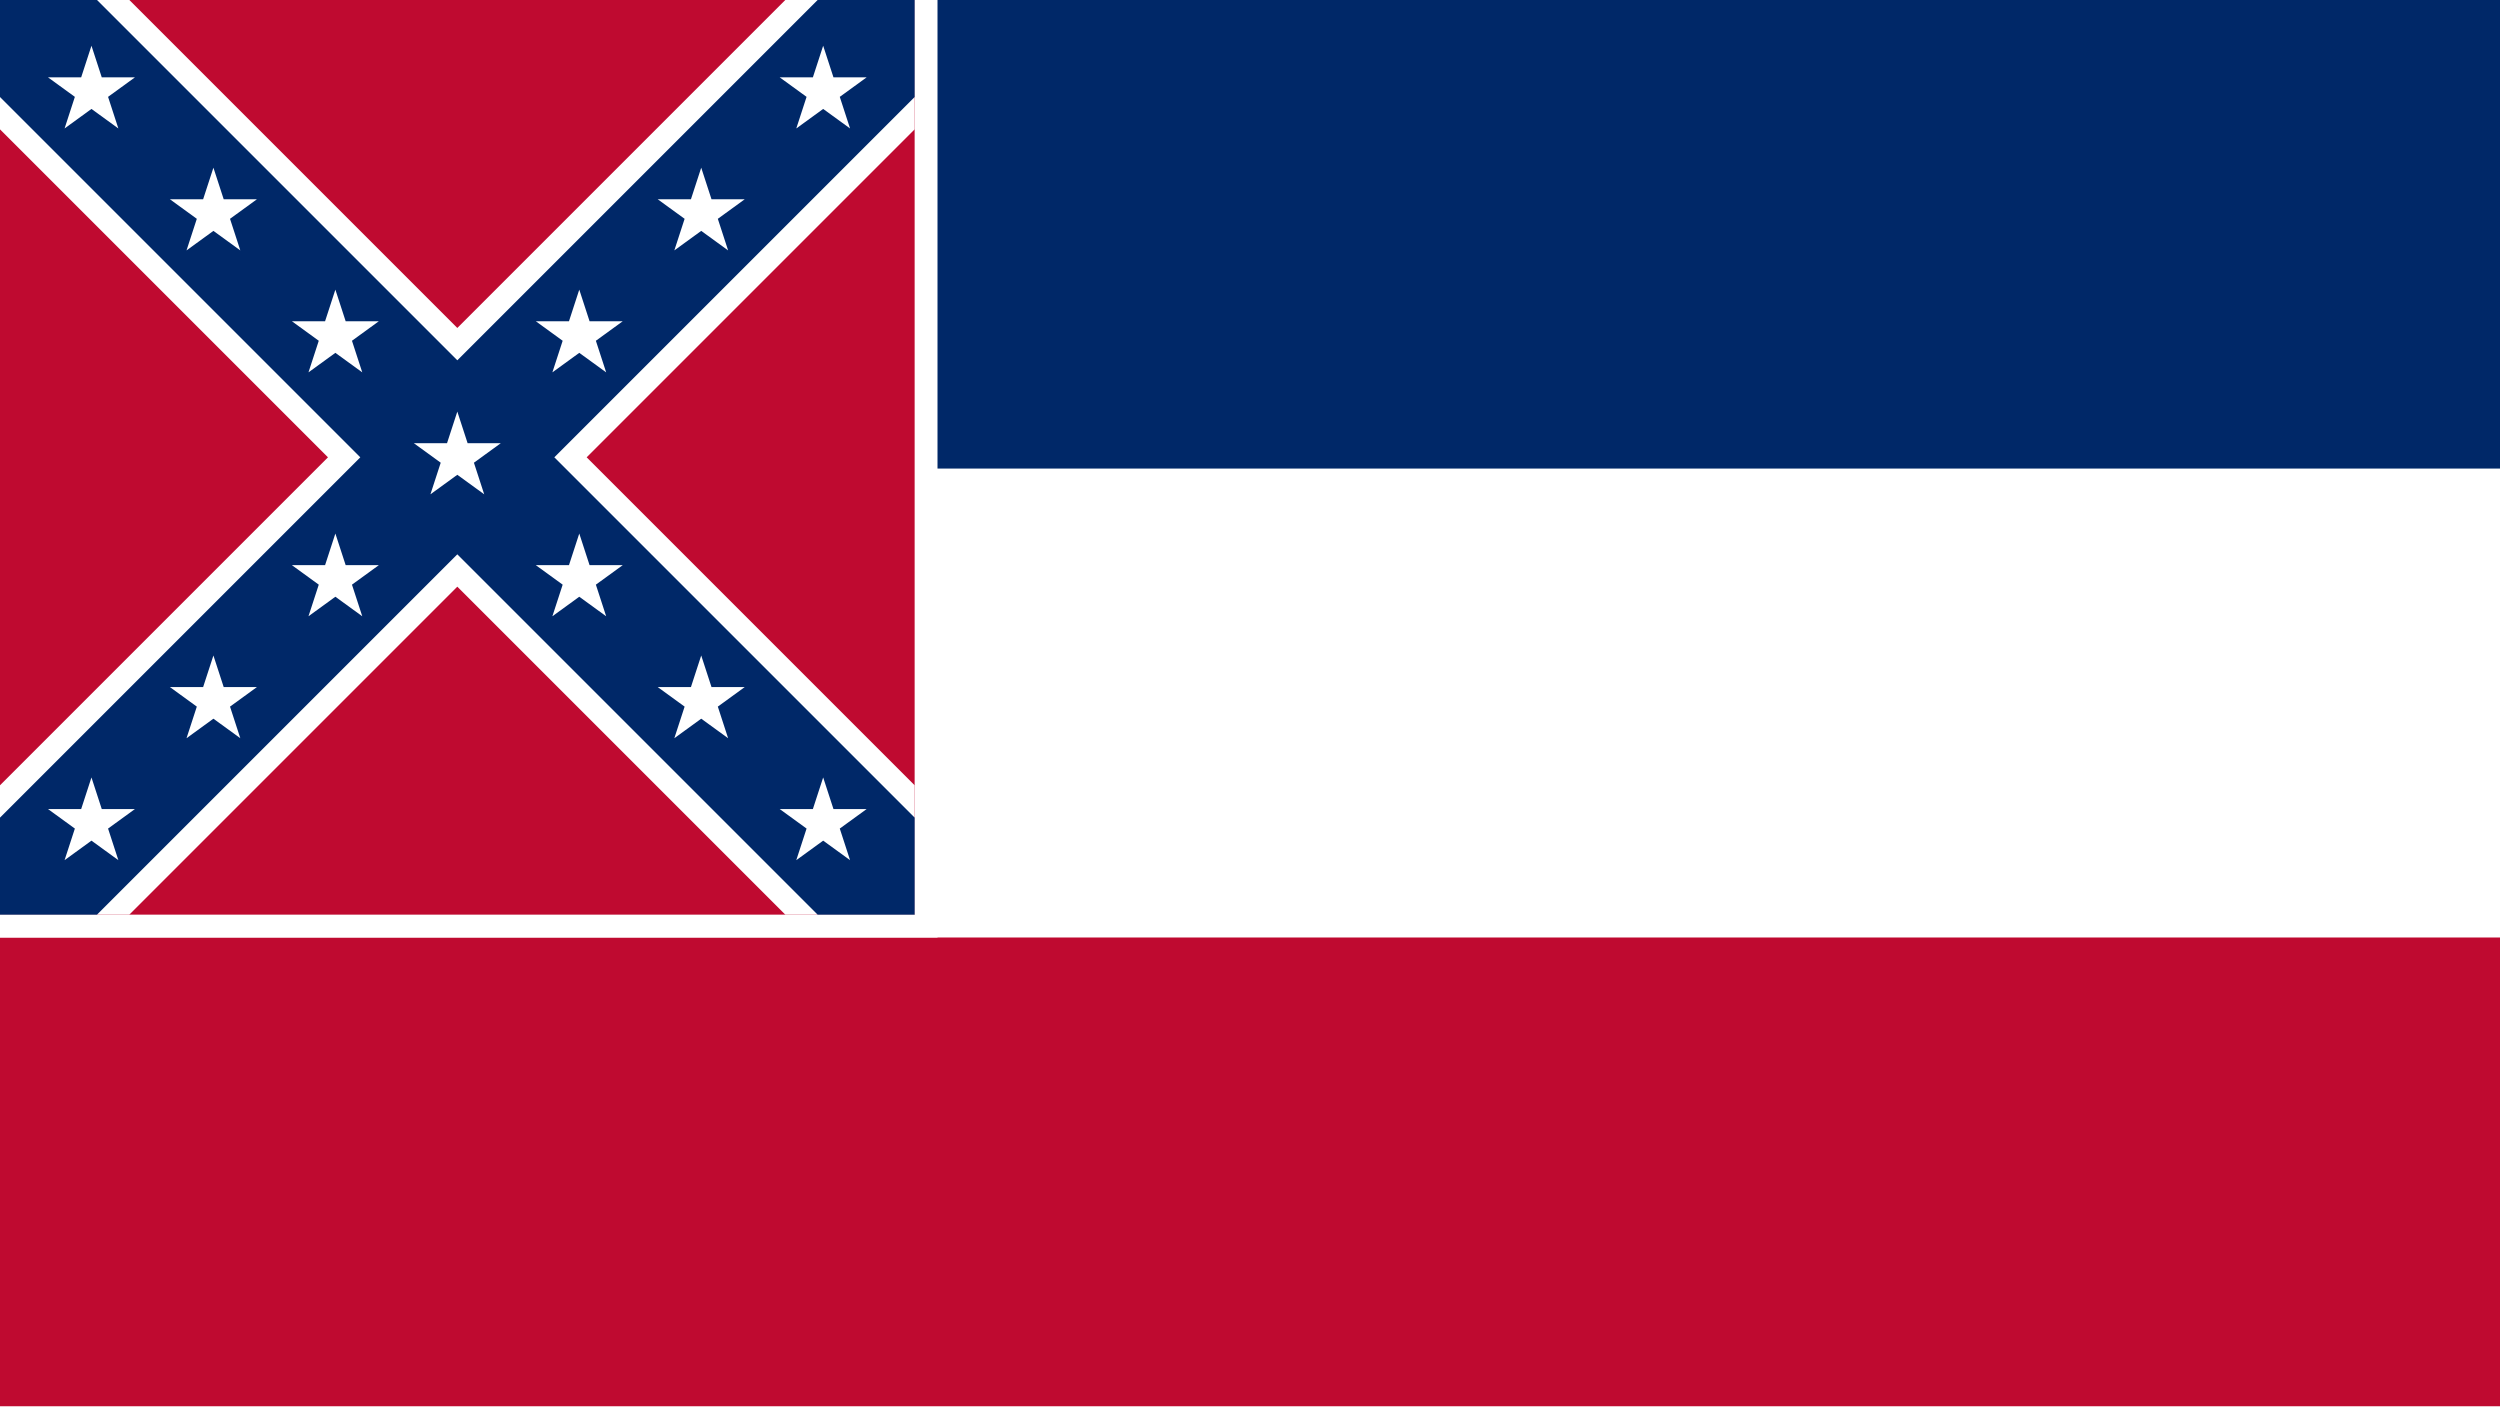
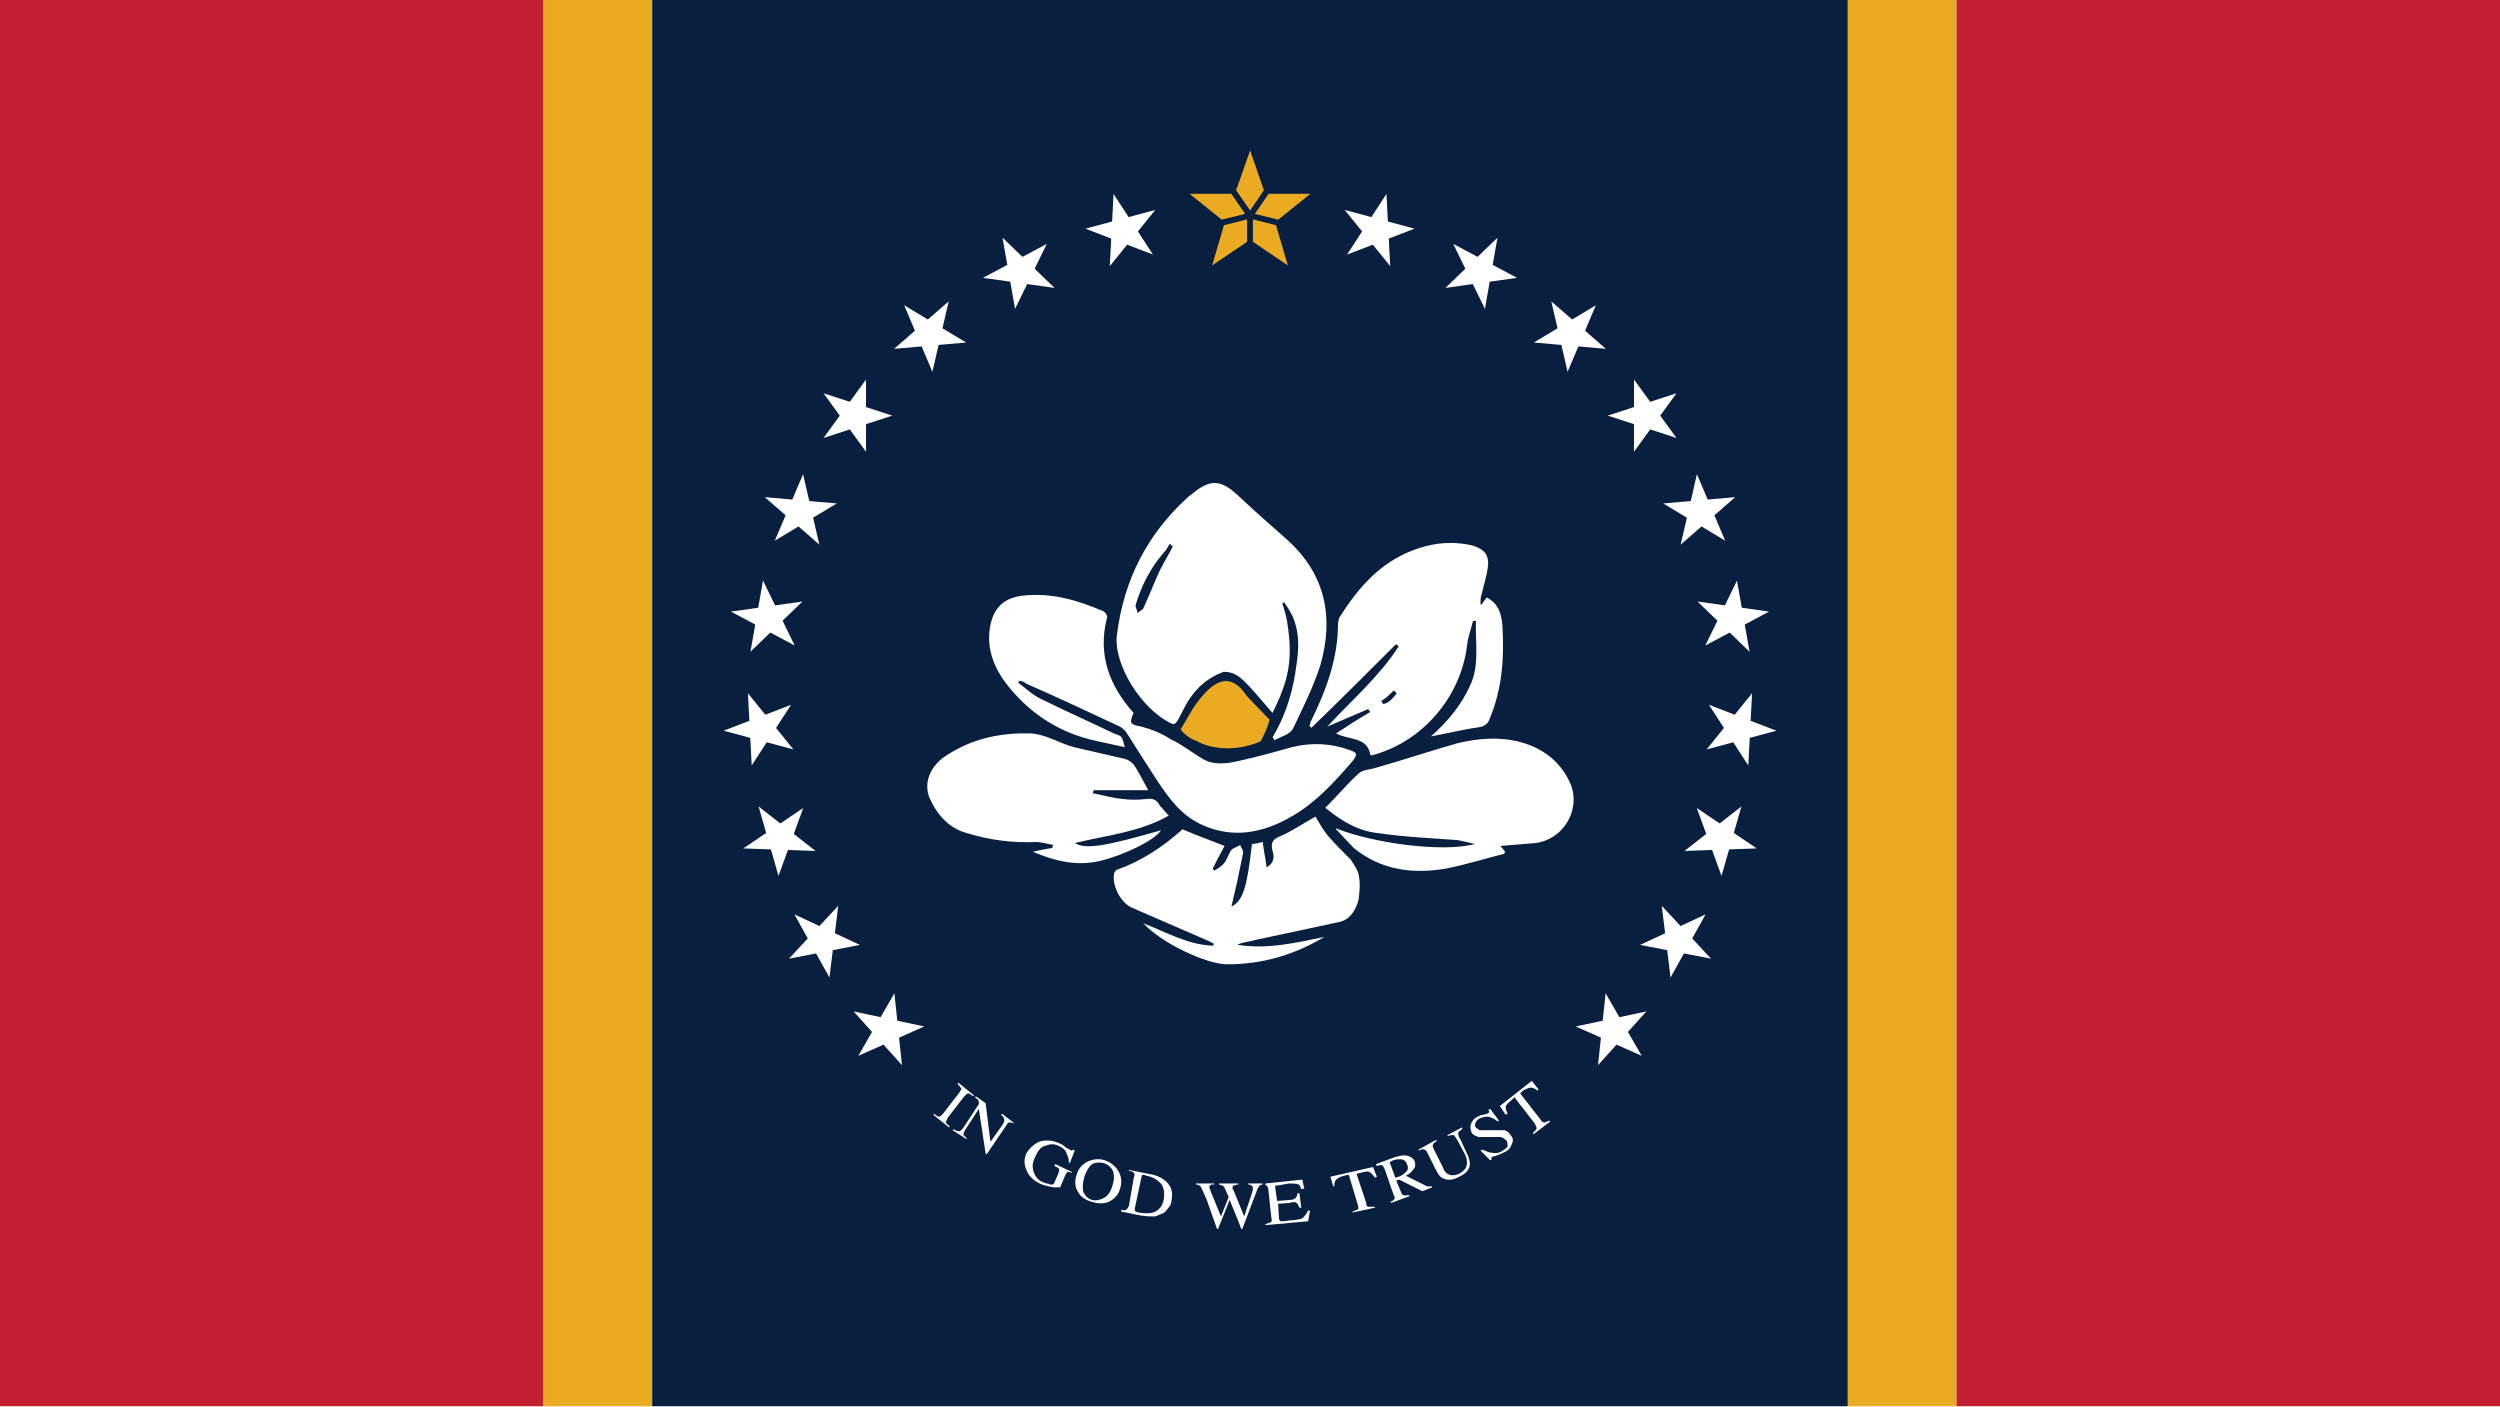
<svg xmlns="http://www.w3.org/2000/svg" xmlns:xlink="http://www.w3.org/1999/xlink" version="1.1" width="640" height="360" viewBox="0 0 640 360">
  <style>
- .blue{fill:rgb(0,40,104);}
- .red{fill:rgb(191,10,48);}
+ .blue{fill:rgb(8,31,64);}
+ .red{fill:rgb(194,31,50);}
.white{fill:rgb(255,255,255);}
+ .yellow{fill:rgb(234,171,34);}
</style>
  <defs>
+     <path id="magnolia" d="M -0.222 0.162 C -0.214 0.16 -0.208 0.159 -0.202 0.158 C -0.202 0.157 -0.202 0.156 -0.201 0.155 C -0.207 0.154 -0.213 0.152 -0.219 0.152 C -0.243 0.153 -0.266 0.15 -0.289 0.143 C -0.308 0.138 -0.32 0.124 -0.328 0.106 C -0.333 0.092 -0.328 0.077 -0.314 0.066 C -0.287 0.047 -0.257 0.04 -0.224 0.041 C -0.208 0.042 -0.195 0.051 -0.18 0.055 C -0.163 0.059 -0.145 0.063 -0.128 0.067 C -0.124 0.068 -0.12 0.071 -0.118 0.074 C -0.113 0.082 -0.109 0.09 -0.104 0.099 C -0.123 0.099 -0.142 0.099 -0.16 0.099 C -0.16 0.1 -0.16 0.101 -0.161 0.102 C -0.151 0.104 -0.141 0.107 -0.13 0.108 C -0.123 0.109 -0.114 0.109 -0.106 0.108 C -0.099 0.107 -0.095 0.109 -0.092 0.115 C -0.089 0.118 -0.087 0.121 -0.083 0.125 C -0.113 0.142 -0.146 0.145 -0.179 0.153 C -0.168 0.16 -0.147 0.156 -0.091 0.14 C -0.097 0.15 -0.128 0.165 -0.152 0.171 C -0.176 0.177 -0.198 0.172 -0.222 0.162 Z M -0.069 0.139 C -0.055 0.145 -0.041 0.15 -0.026 0.156 C -0.03 0.163 -0.034 0.171 -0.038 0.179 C -0.038 0.18 -0.037 0.181 -0.036 0.181 C -0.033 0.179 -0.029 0.177 -0.026 0.173 C -0.023 0.169 -0.022 0.164 -0.019 0.16 C -0.017 0.158 -0.013 0.157 -0.01 0.155 C -0.009 0.158 -0.007 0.16 -0.007 0.163 C -0.009 0.173 -0.011 0.182 -0.013 0.192 C -0.015 0.201 -0.017 0.209 -0.019 0.218 C -0.007 0.212 -0.003 0.198 0.002 0.154 C 0.005 0.154 0.008 0.153 0.013 0.152 C 0.014 0.161 0.016 0.169 0.017 0.178 C 0.025 0.173 0.025 0.167 0.023 0.161 C 0.021 0.153 0.023 0.149 0.031 0.146 C 0.043 0.141 0.054 0.133 0.067 0.126 C 0.071 0.133 0.075 0.14 0.08 0.146 C 0.087 0.154 0.095 0.162 0.103 0.17 C 0.106 0.175 0.11 0.18 0.111 0.185 C 0.113 0.194 0.112 0.203 0.111 0.211 C 0.108 0.222 0.102 0.232 0.09 0.234 C 0.062 0.24 0.034 0.246 0.006 0.252 C -2.9999763E-4 0.254 -0.007 0.254 -0.013 0.257 C 0.017 0.262 0.047 0.255 0.076 0.249 C 0.046 0.267 0.013 0.277 -0.023 0.277 C -0.045 0.277 -0.091 0.255 -0.109 0.235 C -0.084 0.245 -0.063 0.257 -0.038 0.258 C -0.037 0.257 -0.037 0.256 -0.037 0.256 C -0.039 0.255 -0.042 0.253 -0.045 0.252 C -0.07 0.241 -0.096 0.23 -0.121 0.219 C -0.132 0.214 -0.141 0.197 -0.139 0.185 C -0.139 0.183 -0.137 0.18 -0.135 0.18 C -0.11 0.171 -0.088 0.156 -0.069 0.139 Z M 0.088 0.138 C 0.125 0.153 0.197 0.163 0.23 0.154 C 0.225 0.153 0.218 0.151 0.212 0.15 C 0.186 0.148 0.159 0.147 0.132 0.143 C 0.111 0.141 0.094 0.131 0.077 0.117 C 0.089 0.105 0.1 0.092 0.111 0.082 C 0.115 0.078 0.123 0.078 0.129 0.076 C 0.157 0.068 0.184 0.059 0.212 0.051 C 0.233 0.046 0.255 0.044 0.277 0.05 C 0.299 0.056 0.316 0.069 0.326 0.089 C 0.34 0.116 0.322 0.149 0.292 0.153 C 0.281 0.154 0.269 0.155 0.256 0.156 C 0.258 0.158 0.259 0.16 0.261 0.162 C 0.26 0.163 0.26 0.163 0.26 0.164 C 0.24 0.169 0.221 0.175 0.201 0.179 C 0.167 0.185 0.134 0.181 0.106 0.158 C 0.1 0.152 0.094 0.145 0.088 0.139 Z M 0.228 -0.074 C 0.226 -0.066 0.223 -0.058 0.222 -0.05 C 0.216 0.003 0.177 0.049 0.126 0.063 C 0.125 0.064 0.124 0.063 0.123 0.063 C 0.12 0.044 0.101 0.048 0.088 0.041 C 0.1 0.033 0.111 0.026 0.123 0.019 C 0.122 0.018 0.121 0.017 0.121 0.016 C 0.107 0.022 0.093 0.028 0.079 0.034 C 0.104 0.007 0.132 -0.017 0.152 -0.048 C 0.151 -0.049 0.15 -0.05 0.149 -0.05 C 0.121 -0.022 0.092 0.007 0.063 0.035 C 0.062 0.035 0.062 0.034 0.061 0.034 C 0.061 0.032 0.062 0.03 0.062 0.029 C 0.078 -0.003 0.09 -0.036 0.09 -0.072 C 0.09 -0.073 0.091 -0.076 0.091 -0.077 C 0.11 -0.107 0.132 -0.133 0.166 -0.146 C 0.186 -0.154 0.207 -0.156 0.228 -0.151 C 0.24 -0.147 0.245 -0.141 0.243 -0.128 C 0.242 -0.12 0.239 -0.111 0.237 -0.102 C 0.236 -0.099 0.235 -0.095 0.236 -0.09 C 0.238 -0.093 0.24 -0.095 0.242 -0.098 C 0.254 -0.092 0.257 -0.081 0.258 -0.07 C 0.26 -0.037 0.258 -0.005 0.245 0.026 C 0.243 0.032 0.239 0.034 0.232 0.035 C 0.217 0.037 0.202 0.041 0.185 0.044 C 0.202 0.029 0.216 0.012 0.225 -0.008 C 0.235 -0.029 0.23 -0.052 0.231 -0.074 C 0.23 -0.074 0.229 -0.074 0.228 -0.074 Z M 0.134 0.008 C 0.135 0.009 0.136 0.01 0.136 0.011 C 0.142 0.01 0.146 0.005 0.15 9.999983E-5 C 0.149 -8.0000015E-4 0.148 -0.002 0.147 -0.003 C 0.143 0.001 0.139 0.005 0.134 0.008 Z M -0.237 -0.011 C -0.229 -0.005 -0.222 0.002 -0.213 0.006 C -0.189 0.018 -0.164 0.029 -0.139 0.041 C -0.131 0.044 -0.131 0.043 -0.128 0.055 C -0.141 0.052 -0.152 0.05 -0.164 0.047 C -0.199 0.038 -0.228 0.018 -0.25 -0.011 C -0.262 -0.027 -0.269 -0.046 -0.266 -0.066 C -0.263 -0.087 -0.252 -0.098 -0.231 -0.1 C -0.202 -0.103 -0.176 -0.095 -0.15 -0.084 C -0.148 -0.083 -0.146 -0.08 -0.146 -0.078 C -0.156 -0.04 -0.144 -0.008 -0.119 0.02 C -0.124 0.031 -0.122 0.032 -0.111 0.034 C -0.1 0.037 -0.09 0.041 -0.081 0.047 C -0.07 0.052 -0.06 0.06 -0.05 0.066 C -0.038 0.074 -0.024 0.072 -0.011 0.069 C 0.007 0.065 0.025 0.06 0.043 0.055 C 0.063 0.05 0.083 0.051 0.102 0.058 C 0.11 0.061 0.11 0.062 0.105 0.069 C 0.087 0.09 0.068 0.111 0.044 0.125 C 0.014 0.143 -0.018 0.149 -0.05 0.134 C -0.071 0.124 -0.083 0.107 -0.095 0.089 C -0.106 0.072 -0.117 0.055 -0.127 0.039 C -0.129 0.037 -0.131 0.035 -0.133 0.034 C -0.165 0.019 -0.197 0.004 -0.229 -0.01 C -0.231 -0.012 -0.233 -0.012 -0.235 -0.013 C -0.236 -0.012 -0.237 -0.012 -0.237 -0.011 Z M 0.038 -0.157 C 0.021 -0.172 0.004 -0.187 -0.012 -0.202 C -0.03 -0.219 -0.041 -0.219 -0.059 -0.204 C -0.06 -0.203 -0.062 -0.202 -0.063 -0.201 C -0.105 -0.163 -0.129 -0.116 -0.136 -0.06 C -0.14 -0.031 -0.112 0.016 -0.08 0.031 C -0.07 0.036 -0.07 -0.006 -0.027 -0.022 C -0.011 -0.022 -0.005 -0.012 0.023 0.02 C 0.04 -0.014 0.044 -0.035 0.038 -0.073 C 0.037 -0.079 0.035 -0.086 0.033 -0.092 L 0.035 -0.093 C 0.039 -0.087 0.043 -0.081 0.045 -0.075 C 0.052 -0.056 0.049 -0.038 0.046 -0.019 C 0.042 0.004 0.035 0.025 0.023 0.045 C 0.024 0.046 0.025 0.047 0.025 0.048 C 0.032 0.044 0.041 0.042 0.044 0.036 C 0.054 0.015 0.065 -0.007 0.072 -0.029 C 0.086 -0.078 0.077 -0.122 0.038 -0.157 Z M -0.092 -0.126 C -0.098 -0.113 -0.103 -0.1 -0.109 -0.087 C -0.11 -0.085 -0.113 -0.084 -0.115 -0.082 C -0.115 -0.085 -0.117 -0.087 -0.117 -0.09 C -0.111 -0.11 -0.102 -0.128 -0.088 -0.144 C -0.085 -0.147 -0.084 -0.15 -0.082 -0.153 C -0.081 -0.152 -0.08 -0.151 -0.079 -0.15 C -0.083 -0.142 -0.088 -0.134 -0.092 -0.126 Z" />
+     <path id="magnolia2" d="M -0.071 0.037 L -0.058 0.015 C -0.039 -0.013 -0.021 -0.024 -0.003 0.003 L 0.02 0.027 C 0.018 0.035 0.015 0.041 0.011 0.049 C -0.014 0.06 -0.04 0.057 -0.054 0.049 C -0.059 0.047 -0.064 0.045 -0.071 0.037 Z" />
    <path id="star" d="M 0.0 -1.0 L 0.225 -0.309 L 0.951 -0.309 L 0.363 0.118 L 0.588 0.809 L 0.0 0.382 L -0.588 0.809 L -0.363 0.118 L -0.951 -0.309 L -0.225 -0.309 Z" />
+     <path id="star2" d="M 0.218 -0.374 L 0.002 -1 L -0.218 -0.374 L 0.002 -0.054 Z M -0.41 0.176 L -0.595 0.809 L -0.046 0.437 V 0.085 L -0.41 0.176 Z M -0.293 -0.318 H -0.951 L -0.444 0.089 L -0.077 -0.002 Z M 0.444 0.089 L 0.951 -0.318 H 0.293 L 0.077 -0.002 L 0.444 0.089 Z M 0.409 0.176 L 0.046 0.085 V 0.437 L 0.595 0.809 Z" />
+     <path id="text" d="M 0.258 0.416 L 0.291 0.39 L 0.298 0.399 L 0.297 0.4 C 0.294 0.398 0.292 0.397 0.29 0.397 C 0.288 0.397 0.286 0.398 0.282 0.4 L 0.279 0.403 L 0.3 0.43 C 0.301 0.432 0.303 0.433 0.304 0.433 C 0.305 0.433 0.307 0.432 0.309 0.431 L 0.31 0.432 L 0.293 0.445 L 0.292 0.444 C 0.294 0.442 0.296 0.44 0.296 0.439 C 0.296 0.438 0.295 0.436 0.294 0.434 L 0.273 0.407 L 0.27 0.41 C 0.267 0.412 0.265 0.415 0.264 0.416 C 0.264 0.418 0.264 0.42 0.266 0.424 L 0.264 0.425 Z M 0.24 0.461 C 0.243 0.462 0.246 0.464 0.248 0.464 C 0.253 0.465 0.257 0.465 0.261 0.462 C 0.263 0.461 0.265 0.459 0.266 0.458 C 0.266 0.456 0.266 0.454 0.265 0.452 C 0.263 0.45 0.262 0.449 0.259 0.448 C 0.258 0.448 0.255 0.448 0.25 0.448 L 0.242 0.448 C 0.24 0.448 0.238 0.448 0.236 0.448 C 0.233 0.447 0.231 0.446 0.229 0.444 C 0.228 0.441 0.227 0.438 0.228 0.435 C 0.229 0.432 0.231 0.429 0.235 0.427 C 0.237 0.426 0.239 0.425 0.241 0.425 C 0.244 0.424 0.245 0.424 0.245 0.424 C 0.246 0.423 0.247 0.423 0.247 0.422 C 0.247 0.422 0.247 0.421 0.246 0.42 L 0.248 0.419 L 0.257 0.431 L 0.256 0.432 C 0.252 0.429 0.248 0.427 0.245 0.427 C 0.242 0.427 0.239 0.428 0.237 0.429 C 0.235 0.43 0.234 0.431 0.233 0.433 C 0.232 0.435 0.232 0.436 0.233 0.438 C 0.234 0.439 0.236 0.44 0.237 0.441 C 0.239 0.441 0.241 0.441 0.244 0.441 L 0.252 0.441 C 0.257 0.441 0.261 0.441 0.263 0.441 C 0.266 0.442 0.268 0.444 0.269 0.446 C 0.272 0.449 0.272 0.452 0.27 0.456 C 0.269 0.459 0.267 0.462 0.262 0.464 C 0.26 0.465 0.258 0.466 0.255 0.467 C 0.253 0.468 0.251 0.468 0.251 0.468 C 0.25 0.469 0.249 0.469 0.249 0.47 C 0.249 0.47 0.249 0.471 0.25 0.471 L 0.248 0.472 L 0.238 0.462 Z M 0.192 0.451 L 0.193 0.452 C 0.19 0.454 0.189 0.455 0.189 0.456 C 0.188 0.457 0.189 0.459 0.19 0.461 L 0.199 0.479 C 0.2 0.482 0.202 0.485 0.204 0.486 C 0.207 0.488 0.211 0.488 0.216 0.486 C 0.221 0.483 0.224 0.48 0.224 0.475 C 0.224 0.473 0.224 0.47 0.222 0.466 L 0.214 0.451 C 0.212 0.448 0.211 0.446 0.21 0.446 C 0.209 0.446 0.207 0.446 0.204 0.447 L 0.204 0.446 L 0.219 0.438 L 0.219 0.44 C 0.217 0.441 0.215 0.443 0.215 0.444 C 0.215 0.445 0.215 0.447 0.217 0.45 L 0.224 0.465 C 0.226 0.469 0.227 0.473 0.227 0.476 C 0.227 0.481 0.223 0.486 0.216 0.489 C 0.209 0.493 0.203 0.493 0.198 0.49 C 0.196 0.489 0.194 0.486 0.192 0.482 L 0.183 0.464 C 0.182 0.462 0.181 0.461 0.18 0.461 C 0.179 0.46 0.177 0.461 0.174 0.462 L 0.174 0.461 Z M 0.145 0.515 C 0.147 0.514 0.149 0.513 0.149 0.512 C 0.15 0.511 0.149 0.509 0.148 0.507 L 0.139 0.481 C 0.138 0.479 0.137 0.477 0.136 0.477 C 0.135 0.477 0.133 0.477 0.131 0.478 L 0.13 0.476 L 0.149 0.469 C 0.152 0.468 0.156 0.467 0.159 0.467 C 0.164 0.467 0.168 0.469 0.17 0.473 C 0.171 0.476 0.171 0.479 0.169 0.481 C 0.167 0.484 0.165 0.486 0.161 0.488 L 0.181 0.498 C 0.182 0.499 0.183 0.499 0.184 0.499 C 0.185 0.499 0.186 0.499 0.188 0.499 L 0.188 0.5 L 0.178 0.504 L 0.154 0.492 L 0.151 0.493 L 0.156 0.505 C 0.157 0.507 0.157 0.508 0.159 0.508 C 0.16 0.509 0.161 0.508 0.164 0.508 L 0.165 0.509 L 0.146 0.516 Z M 0.16 0.485 C 0.163 0.483 0.164 0.48 0.162 0.476 C 0.161 0.473 0.159 0.471 0.155 0.471 C 0.153 0.471 0.151 0.471 0.148 0.472 C 0.146 0.473 0.145 0.473 0.145 0.474 C 0.144 0.474 0.144 0.475 0.145 0.476 L 0.15 0.49 C 0.155 0.489 0.158 0.487 0.16 0.485 Z M 0.083 0.489 L 0.127 0.479 L 0.131 0.489 L 0.129 0.49 C 0.127 0.487 0.125 0.485 0.123 0.484 C 0.122 0.483 0.118 0.484 0.114 0.485 L 0.11 0.486 L 0.12 0.516 C 0.12 0.519 0.121 0.52 0.122 0.52 C 0.123 0.52 0.125 0.52 0.129 0.52 L 0.129 0.521 L 0.106 0.526 L 0.106 0.525 C 0.109 0.524 0.111 0.523 0.112 0.522 C 0.112 0.521 0.112 0.52 0.111 0.517 L 0.102 0.487 L 0.097 0.488 C 0.093 0.489 0.09 0.491 0.089 0.492 C 0.088 0.493 0.087 0.495 0.087 0.499 L 0.086 0.499 Z M 0.016 0.538 C 0.019 0.537 0.021 0.536 0.022 0.536 C 0.022 0.535 0.023 0.534 0.022 0.531 L 0.019 0.503 C 0.019 0.5 0.018 0.499 0.017 0.498 C 0.016 0.498 0.016 0.498 0.016 0.497 L 0.016 0.496 L 0.054 0.492 L 0.056 0.501 L 0.053 0.502 C 0.052 0.499 0.051 0.497 0.05 0.497 C 0.048 0.496 0.045 0.496 0.04 0.496 L 0.029 0.498 C 0.028 0.498 0.027 0.498 0.027 0.498 C 0.026 0.498 0.026 0.499 0.026 0.5 L 0.028 0.514 L 0.041 0.513 C 0.044 0.513 0.046 0.512 0.047 0.511 C 0.048 0.51 0.049 0.508 0.049 0.506 L 0.051 0.506 L 0.053 0.521 L 0.051 0.521 C 0.05 0.518 0.049 0.517 0.048 0.516 C 0.047 0.515 0.045 0.515 0.041 0.516 L 0.029 0.517 L 0.03 0.533 C 0.031 0.534 0.031 0.535 0.032 0.535 C 0.034 0.535 0.036 0.535 0.042 0.534 C 0.047 0.534 0.051 0.533 0.054 0.532 C 0.056 0.53 0.058 0.528 0.06 0.524 L 0.062 0.524 L 0.06 0.535 L 0.016 0.539 Z M -0.037 0.496 V 0.497 C -0.038 0.497 -0.039 0.497 -0.04 0.497 C -0.041 0.498 -0.042 0.498 -0.042 0.5 C -0.042 0.5 -0.042 0.501 -0.042 0.501 C -0.041 0.501 -0.041 0.502 -0.041 0.503 L -0.03 0.53 L -0.022 0.51 L -0.026 0.501 C -0.027 0.499 -0.028 0.498 -0.029 0.498 C -0.03 0.498 -0.031 0.497 -0.032 0.497 V 0.496 H -0.012 V 0.497 C -0.014 0.497 -0.016 0.498 -0.016 0.498 C -0.018 0.498 -0.018 0.499 -0.018 0.5 C -0.018 0.501 -0.018 0.501 -0.018 0.501 C -0.018 0.501 -0.018 0.502 -0.017 0.503 L -0.006 0.53 L 0.002 0.506 C 0.002 0.505 0.003 0.503 0.003 0.502 C 0.003 0.502 0.003 0.501 0.003 0.501 C 0.003 0.499 0.002 0.498 0.001 0.498 C 3.9997906E-4 0.497 -6.00021E-4 0.497 -0.002 0.497 V 0.496 L 0.013 0.496 V 0.497 C 0.012 0.497 0.01 0.498 0.01 0.498 C 0.009 0.499 0.009 0.5 0.008 0.501 L -2.142042E-8 0.522 L -0.003 0.53 L -0.008 0.543 H -0.009 L -0.012 0.535 L -0.021 0.513 L -0.033 0.543 H -0.034 L -0.039 0.529 L -0.045 0.512 C -0.048 0.505 -0.05 0.501 -0.051 0.499 C -0.052 0.498 -0.054 0.497 -0.056 0.497 V 0.496 Z M -0.133 0.523 C -0.13 0.524 -0.129 0.524 -0.128 0.523 C -0.127 0.523 -0.126 0.521 -0.125 0.519 L -0.12 0.49 C -0.119 0.488 -0.119 0.486 -0.12 0.485 C -0.121 0.484 -0.122 0.483 -0.125 0.483 L -0.125 0.482 L -0.105 0.486 C -0.098 0.487 -0.093 0.489 -0.089 0.492 C -0.082 0.497 -0.079 0.504 -0.081 0.513 C -0.081 0.516 -0.082 0.519 -0.085 0.522 C -0.087 0.525 -0.089 0.527 -0.093 0.528 C -0.095 0.529 -0.097 0.53 -0.099 0.53 C -0.103 0.53 -0.107 0.53 -0.113 0.529 L -0.133 0.525 Z M -0.118 0.525 C -0.118 0.525 -0.116 0.526 -0.115 0.526 C -0.109 0.527 -0.104 0.527 -0.1 0.526 C -0.094 0.524 -0.09 0.519 -0.089 0.512 C -0.088 0.505 -0.089 0.499 -0.093 0.495 C -0.096 0.492 -0.101 0.489 -0.107 0.488 C -0.109 0.487 -0.11 0.487 -0.111 0.487 C -0.112 0.488 -0.112 0.488 -0.112 0.489 L -0.119 0.522 C -0.119 0.524 -0.119 0.524 -0.118 0.525 Z M -0.167 0.473 C -0.162 0.471 -0.156 0.47 -0.15 0.472 C -0.144 0.474 -0.139 0.478 -0.136 0.483 C -0.133 0.488 -0.132 0.494 -0.134 0.501 C -0.136 0.508 -0.14 0.512 -0.146 0.515 C -0.151 0.517 -0.157 0.517 -0.163 0.515 C -0.17 0.513 -0.175 0.51 -0.178 0.504 C -0.181 0.499 -0.181 0.493 -0.179 0.487 C -0.177 0.48 -0.173 0.476 -0.167 0.473 Z M -0.172 0.505 C -0.17 0.509 -0.167 0.512 -0.163 0.513 C -0.159 0.514 -0.155 0.513 -0.151 0.511 C -0.147 0.509 -0.144 0.505 -0.142 0.498 C -0.14 0.492 -0.14 0.486 -0.142 0.482 C -0.144 0.479 -0.147 0.476 -0.151 0.475 C -0.155 0.474 -0.159 0.474 -0.163 0.476 C -0.166 0.478 -0.169 0.483 -0.171 0.489 C -0.173 0.496 -0.173 0.501 -0.172 0.505 Z M -0.19 0.459 C -0.188 0.46 -0.186 0.461 -0.186 0.461 C -0.185 0.462 -0.184 0.462 -0.184 0.462 C -0.183 0.462 -0.183 0.461 -0.182 0.461 L -0.181 0.462 L -0.186 0.475 L -0.187 0.474 C -0.187 0.471 -0.188 0.468 -0.189 0.466 C -0.19 0.462 -0.193 0.459 -0.198 0.457 C -0.202 0.455 -0.206 0.455 -0.211 0.457 C -0.216 0.458 -0.219 0.462 -0.222 0.469 C -0.225 0.475 -0.225 0.48 -0.223 0.485 C -0.221 0.49 -0.218 0.493 -0.213 0.495 C -0.212 0.495 -0.211 0.496 -0.21 0.496 C -0.209 0.496 -0.208 0.496 -0.207 0.497 C -0.205 0.497 -0.204 0.497 -0.203 0.497 C -0.203 0.496 -0.202 0.496 -0.202 0.495 L -0.198 0.486 C -0.197 0.483 -0.197 0.482 -0.197 0.481 C -0.198 0.48 -0.199 0.479 -0.202 0.478 L -0.201 0.476 L -0.184 0.484 L -0.184 0.485 C -0.186 0.484 -0.187 0.484 -0.188 0.484 C -0.189 0.484 -0.19 0.486 -0.191 0.488 L -0.196 0.5 C -0.197 0.5 -0.199 0.5 -0.203 0.5 C -0.208 0.499 -0.212 0.498 -0.215 0.497 C -0.222 0.494 -0.227 0.49 -0.23 0.484 C -0.233 0.478 -0.234 0.472 -0.231 0.465 C -0.228 0.46 -0.224 0.456 -0.218 0.453 C -0.212 0.451 -0.205 0.451 -0.198 0.454 C -0.195 0.455 -0.192 0.457 -0.19 0.459 Z M -0.306 0.44 C -0.303 0.442 -0.301 0.442 -0.3 0.442 C -0.299 0.442 -0.297 0.44 -0.295 0.437 L -0.28 0.414 L -0.28 0.412 C -0.28 0.411 -0.281 0.41 -0.281 0.409 C -0.282 0.409 -0.283 0.408 -0.284 0.407 L -0.283 0.406 L -0.273 0.413 L -0.268 0.453 L -0.256 0.436 C -0.254 0.433 -0.253 0.431 -0.254 0.429 C -0.254 0.428 -0.255 0.427 -0.257 0.425 L -0.256 0.424 L -0.243 0.434 L -0.243 0.434 C -0.246 0.433 -0.247 0.433 -0.249 0.433 C -0.25 0.433 -0.251 0.435 -0.253 0.438 L -0.272 0.466 L -0.273 0.465 L -0.28 0.419 L -0.293 0.439 C -0.295 0.442 -0.296 0.444 -0.296 0.446 C -0.295 0.446 -0.294 0.448 -0.292 0.45 L -0.293 0.45 L -0.307 0.441 Z M -0.326 0.424 C -0.324 0.426 -0.322 0.427 -0.321 0.427 C -0.32 0.427 -0.319 0.426 -0.317 0.424 L -0.3 0.402 C -0.299 0.4 -0.298 0.399 -0.298 0.398 C -0.299 0.397 -0.3 0.395 -0.302 0.393 L -0.301 0.392 L -0.285 0.405 L -0.286 0.406 C -0.288 0.404 -0.29 0.403 -0.291 0.403 C -0.292 0.403 -0.293 0.404 -0.295 0.406 L -0.312 0.428 C -0.313 0.43 -0.314 0.432 -0.314 0.433 C -0.314 0.434 -0.312 0.435 -0.31 0.437 L -0.311 0.438 L -0.327 0.425 Z" />
  </defs>
  <g>
    <g>
-       <rect x="0" y="0" width="640" height="120" class="blue" />
-       <rect x="0" y="120" width="640" height="120" class="white" />
-       <rect x="0" y="240" width="640" height="120" class="red" />
+       <rect x="0" y="0" width="139.13" height="360" class="red" />
+       <rect x="139.13" y="0" width="27.826" height="360" class="yellow" />
+       <rect x="166.957" y="0" width="306.087" height="360" class="blue" />
+       <rect x="473.043" y="0" width="27.826" height="360" class="yellow" />
+       <rect x="500.87" y="0" width="139.13" height="360" class="red" />
    </g>
-     <rect x="0" y="0" width="240" height="240" class="white" />
-     <rect x="0" y="0" width="234.147" height="234.147" class="red" />
-     <path d="M 0 0 L 0 33.113 L 83.96 117.073 L 83.96 117.073 L 0 201.033 L 0 201.033 L 0 234.147 L 33.113 234.147 L 117.073 150.187 L 117.073 150.187 L 117.073 150.187 L 117.073 150.187 L 117.073 150.187 L 117.073 150.187 L 201.033 234.147 L 234.147 234.147 L 234.147 201.033 L 234.147 201.033 L 150.187 117.073 L 150.187 117.073 L 234.147 33.113 L 234.147 0 L 201.033 0 L 117.073 83.96 L 33.113 0 Z" class="white" />
-     <path d="M 0 0 L 0 24.835 L 92.238 117.073 L 92.238 117.073 L 0 209.311 L 0 234.147 L 24.835 234.147 L 117.073 141.908 L 117.073 141.908 L 209.311 234.147 L 234.147 234.147 L 234.147 209.311 L 141.908 117.073 L 141.908 117.073 L 234.147 24.835 L 234.147 0 L 209.311 0 L 117.073 92.238 L 117.073 92.238 L 24.835 0 Z" class="blue" />
-     <use xlink:href="#star" transform="translate(117.0733 117.0733) scale(11.7073 11.7073) rotate(0)" class="white" />
+     <use xlink:href="#star2" transform="translate(320 54.7826) scale(16.2783 16.2783) rotate(0)" class="yellow" />
    <g>
-       <use xlink:href="#star" transform="translate(85.8537 85.8537) scale(11.7073 11.7073) rotate(0)" class="white" />
-       <use xlink:href="#star" transform="translate(148.2928 85.8537) scale(11.7073 11.7073) rotate(0)" class="white" />
-       <use xlink:href="#star" transform="translate(85.8537 148.2928) scale(11.7073 11.7073) rotate(0)" class="white" />
-       <use xlink:href="#star" transform="translate(148.2928 148.2928) scale(11.7073 11.7073) rotate(0)" class="white" />
-       <use xlink:href="#star" transform="translate(54.6342 54.6342) scale(11.7073 11.7073) rotate(0)" class="white" />
-       <use xlink:href="#star" transform="translate(179.5123 54.6342) scale(11.7073 11.7073) rotate(0)" class="white" />
-       <use xlink:href="#star" transform="translate(54.6342 179.5123) scale(11.7073 11.7073) rotate(0)" class="white" />
-       <use xlink:href="#star" transform="translate(179.5123 179.5123) scale(11.7073 11.7073) rotate(0)" class="white" />
-       <use xlink:href="#star" transform="translate(23.4147 23.4147) scale(11.7073 11.7073) rotate(0)" class="white" />
-       <use xlink:href="#star" transform="translate(210.7319 23.4147) scale(11.7073 11.7073) rotate(0)" class="white" />
-       <use xlink:href="#star" transform="translate(23.4147 210.7319) scale(11.7073 11.7073) rotate(0)" class="white" />
-       <use xlink:href="#star" transform="translate(210.7319 210.7319) scale(11.7073 11.7073) rotate(0)" class="white" />
+       <use xlink:href="#star" transform="translate(352.4086 59.0493) scale(9.7294 9.7294) rotate(15)" class="white" />
+       <use xlink:href="#star" transform="translate(287.5914 59.0493) scale(9.7294 9.7294) rotate(-15)" class="white" />
+       <use xlink:href="#star" transform="translate(378.786 69.4396) scale(9.7294 9.7294) rotate(28)" class="white" />
+       <use xlink:href="#star" transform="translate(261.214 69.4396) scale(9.7294 9.7294) rotate(-28)" class="white" />
+       <use xlink:href="#star" transform="translate(402.15 85.4972) scale(9.7294 9.7294) rotate(41)" class="white" />
+       <use xlink:href="#star" transform="translate(237.85 85.4972) scale(9.7294 9.7294) rotate(-41)" class="white" />
+       <use xlink:href="#star" transform="translate(421.303 106.3991) scale(9.7294 9.7294) rotate(54)" class="white" />
+       <use xlink:href="#star" transform="translate(218.697 106.3991) scale(9.7294 9.7294) rotate(-54)" class="white" />
+       <use xlink:href="#star" transform="translate(435.2632 131.0737) scale(9.7294 9.7294) rotate(67)" class="white" />
+       <use xlink:href="#star" transform="translate(204.7368 131.0737) scale(9.7294 9.7294) rotate(-67)" class="white" />
+       <use xlink:href="#star" transform="translate(443.3151 158.2562) scale(9.7294 9.7294) rotate(80)" class="white" />
+       <use xlink:href="#star" transform="translate(196.6849 158.2562) scale(9.7294 9.7294) rotate(-80)" class="white" />
+       <use xlink:href="#star" transform="translate(445.0458 186.5534) scale(9.7294 9.7294) rotate(93)" class="white" />
+       <use xlink:href="#star" transform="translate(194.9542 186.5534) scale(9.7294 9.7294) rotate(-93)" class="white" />
+       <use xlink:href="#star" transform="translate(440.3667 214.5146) scale(9.7294 9.7294) rotate(106)" class="white" />
+       <use xlink:href="#star" transform="translate(199.6333 214.5146) scale(9.7294 9.7294) rotate(-106)" class="white" />
+       <use xlink:href="#star" transform="translate(429.5176 240.7066) scale(9.7294 9.7294) rotate(119)" class="white" />
+       <use xlink:href="#star" transform="translate(210.4824 240.7066) scale(9.7294 9.7294) rotate(-119)" class="white" />
+       <use xlink:href="#star" transform="translate(413.0547 263.7868) scale(9.7294 9.7294) rotate(132)" class="white" />
+       <use xlink:href="#star" transform="translate(226.9453 263.7868) scale(9.7294 9.7294) rotate(-132)" class="white" />
    </g>
+     <use xlink:href="#text" transform="translate(320 180) scale(247.9304 247.9304) rotate(0)" class="white" />
+     <use xlink:href="#magnolia" transform="translate(320 177.4957) scale(250.4348 250.4348) rotate(0)" class="white" />
+     <use xlink:href="#magnolia2" transform="translate(320 177.4957) scale(250.4348 250.4348) rotate(0)" class="yellow" />
  </g>
</svg>
